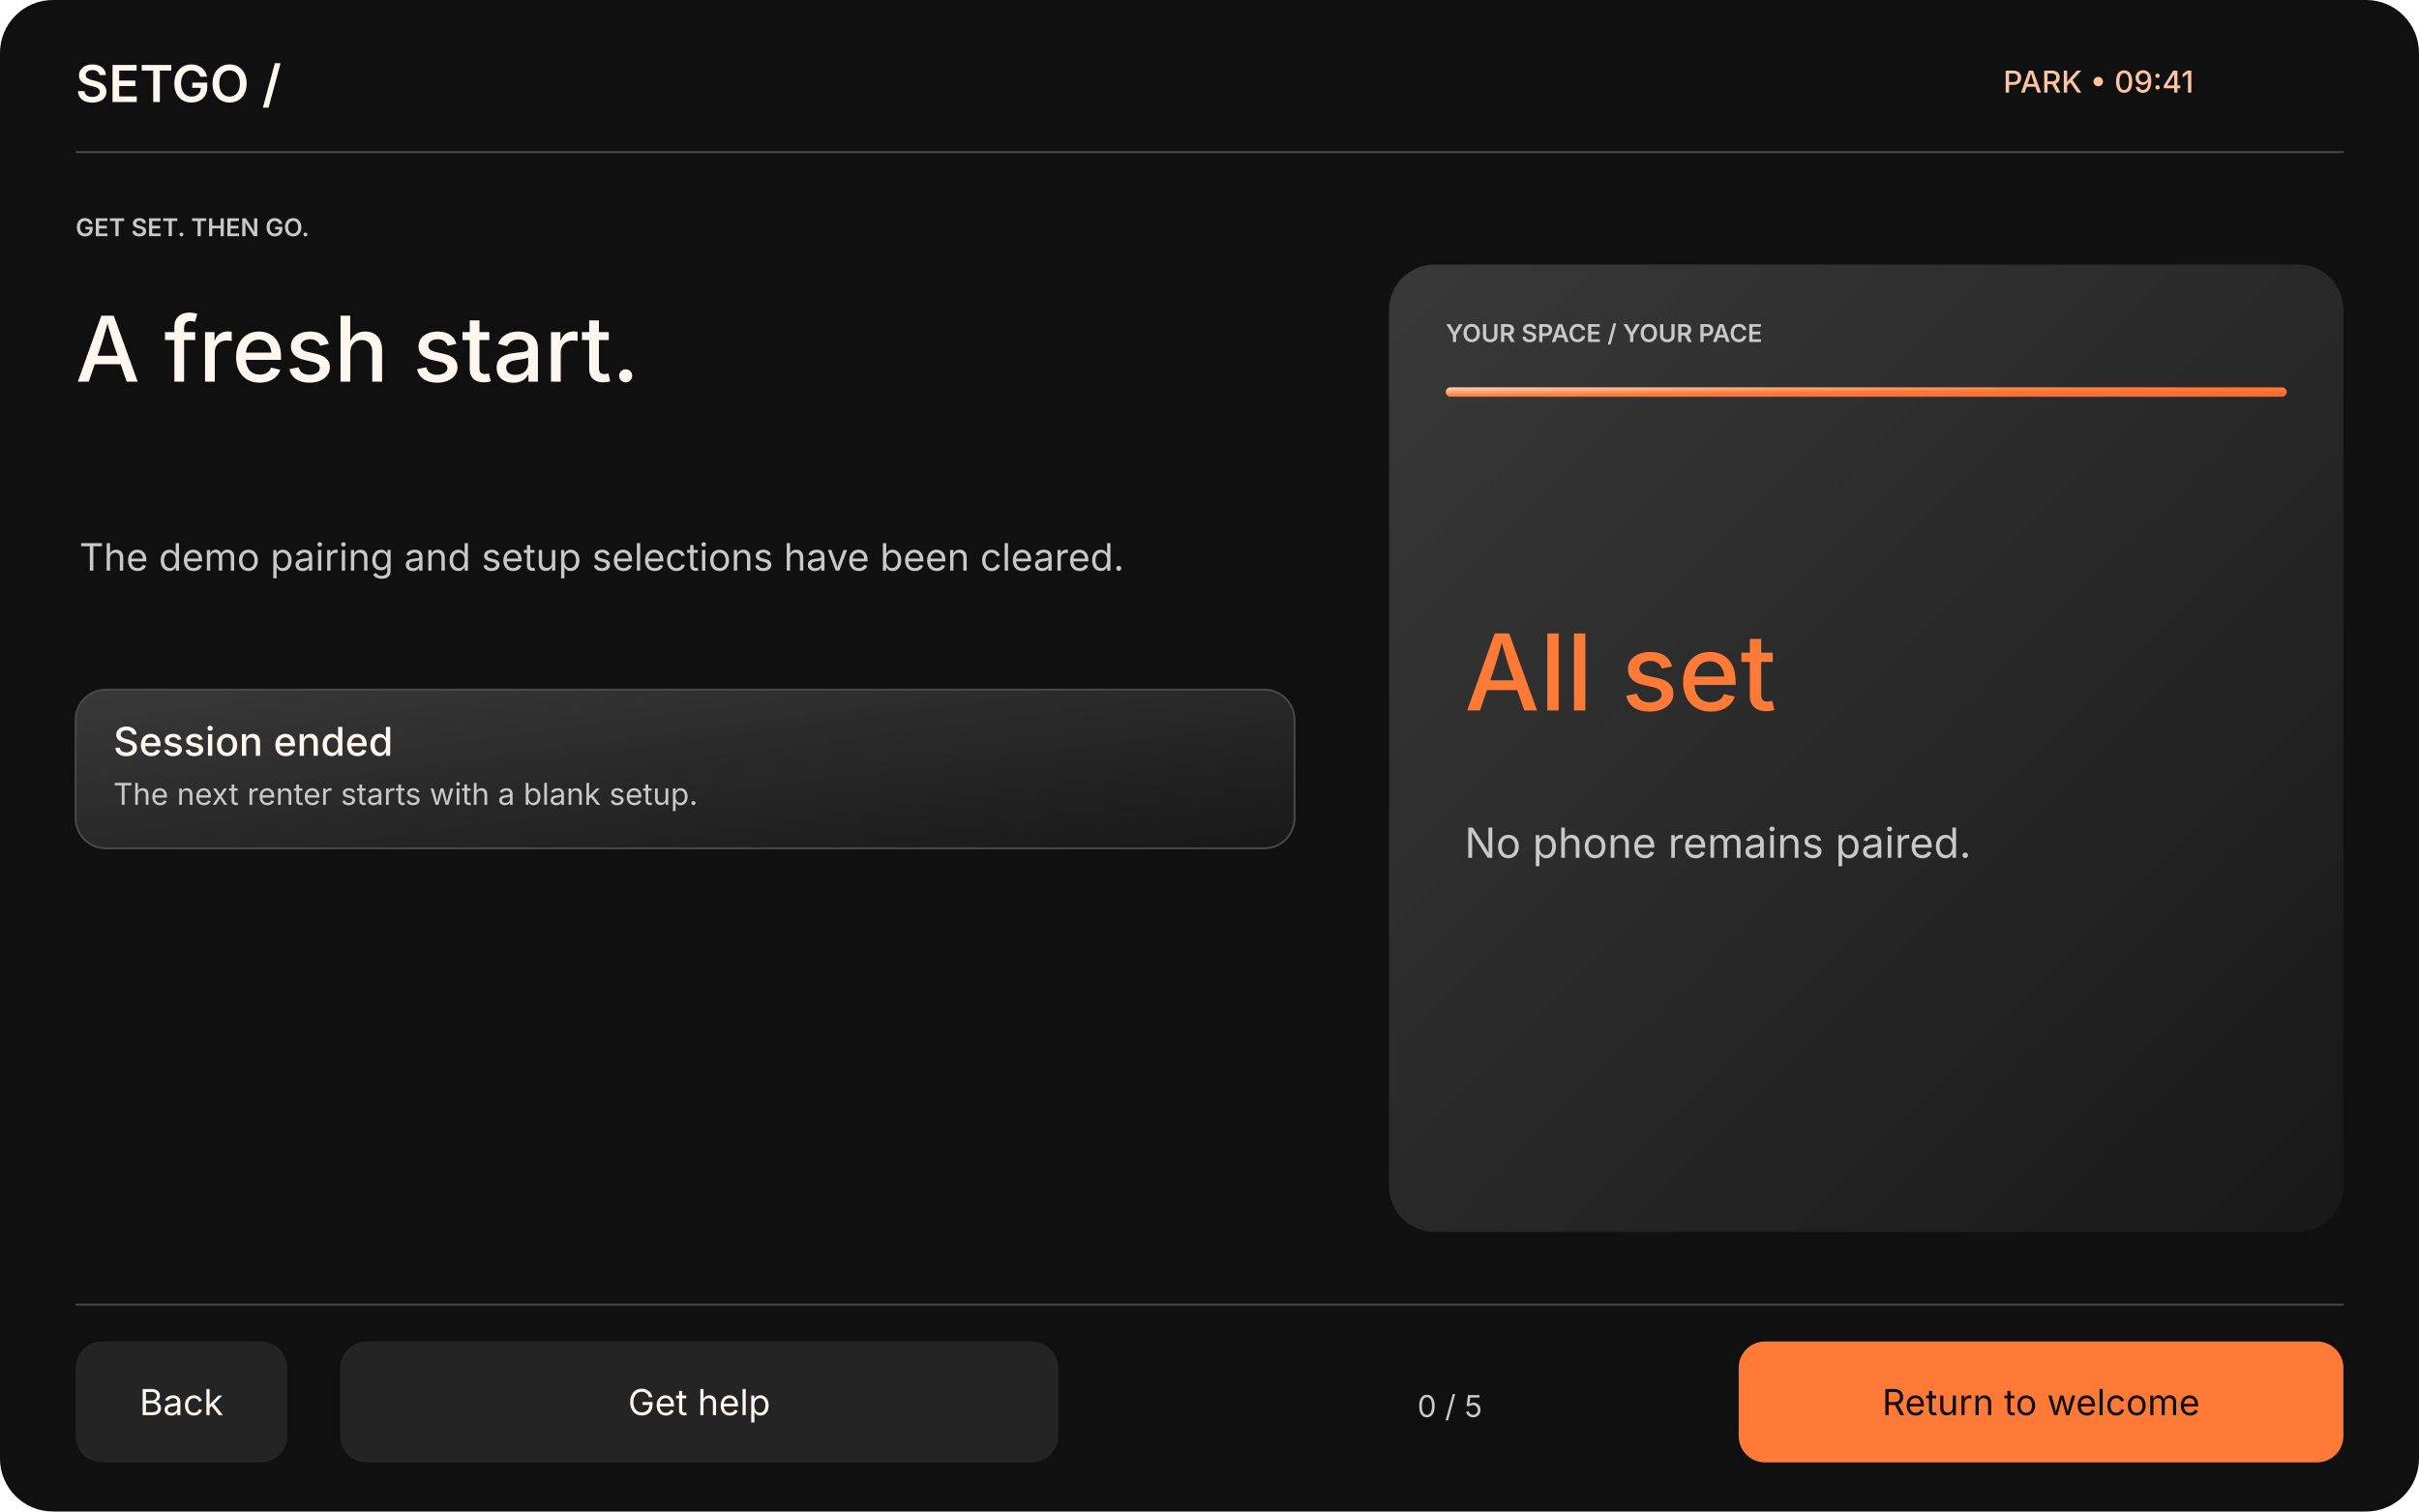
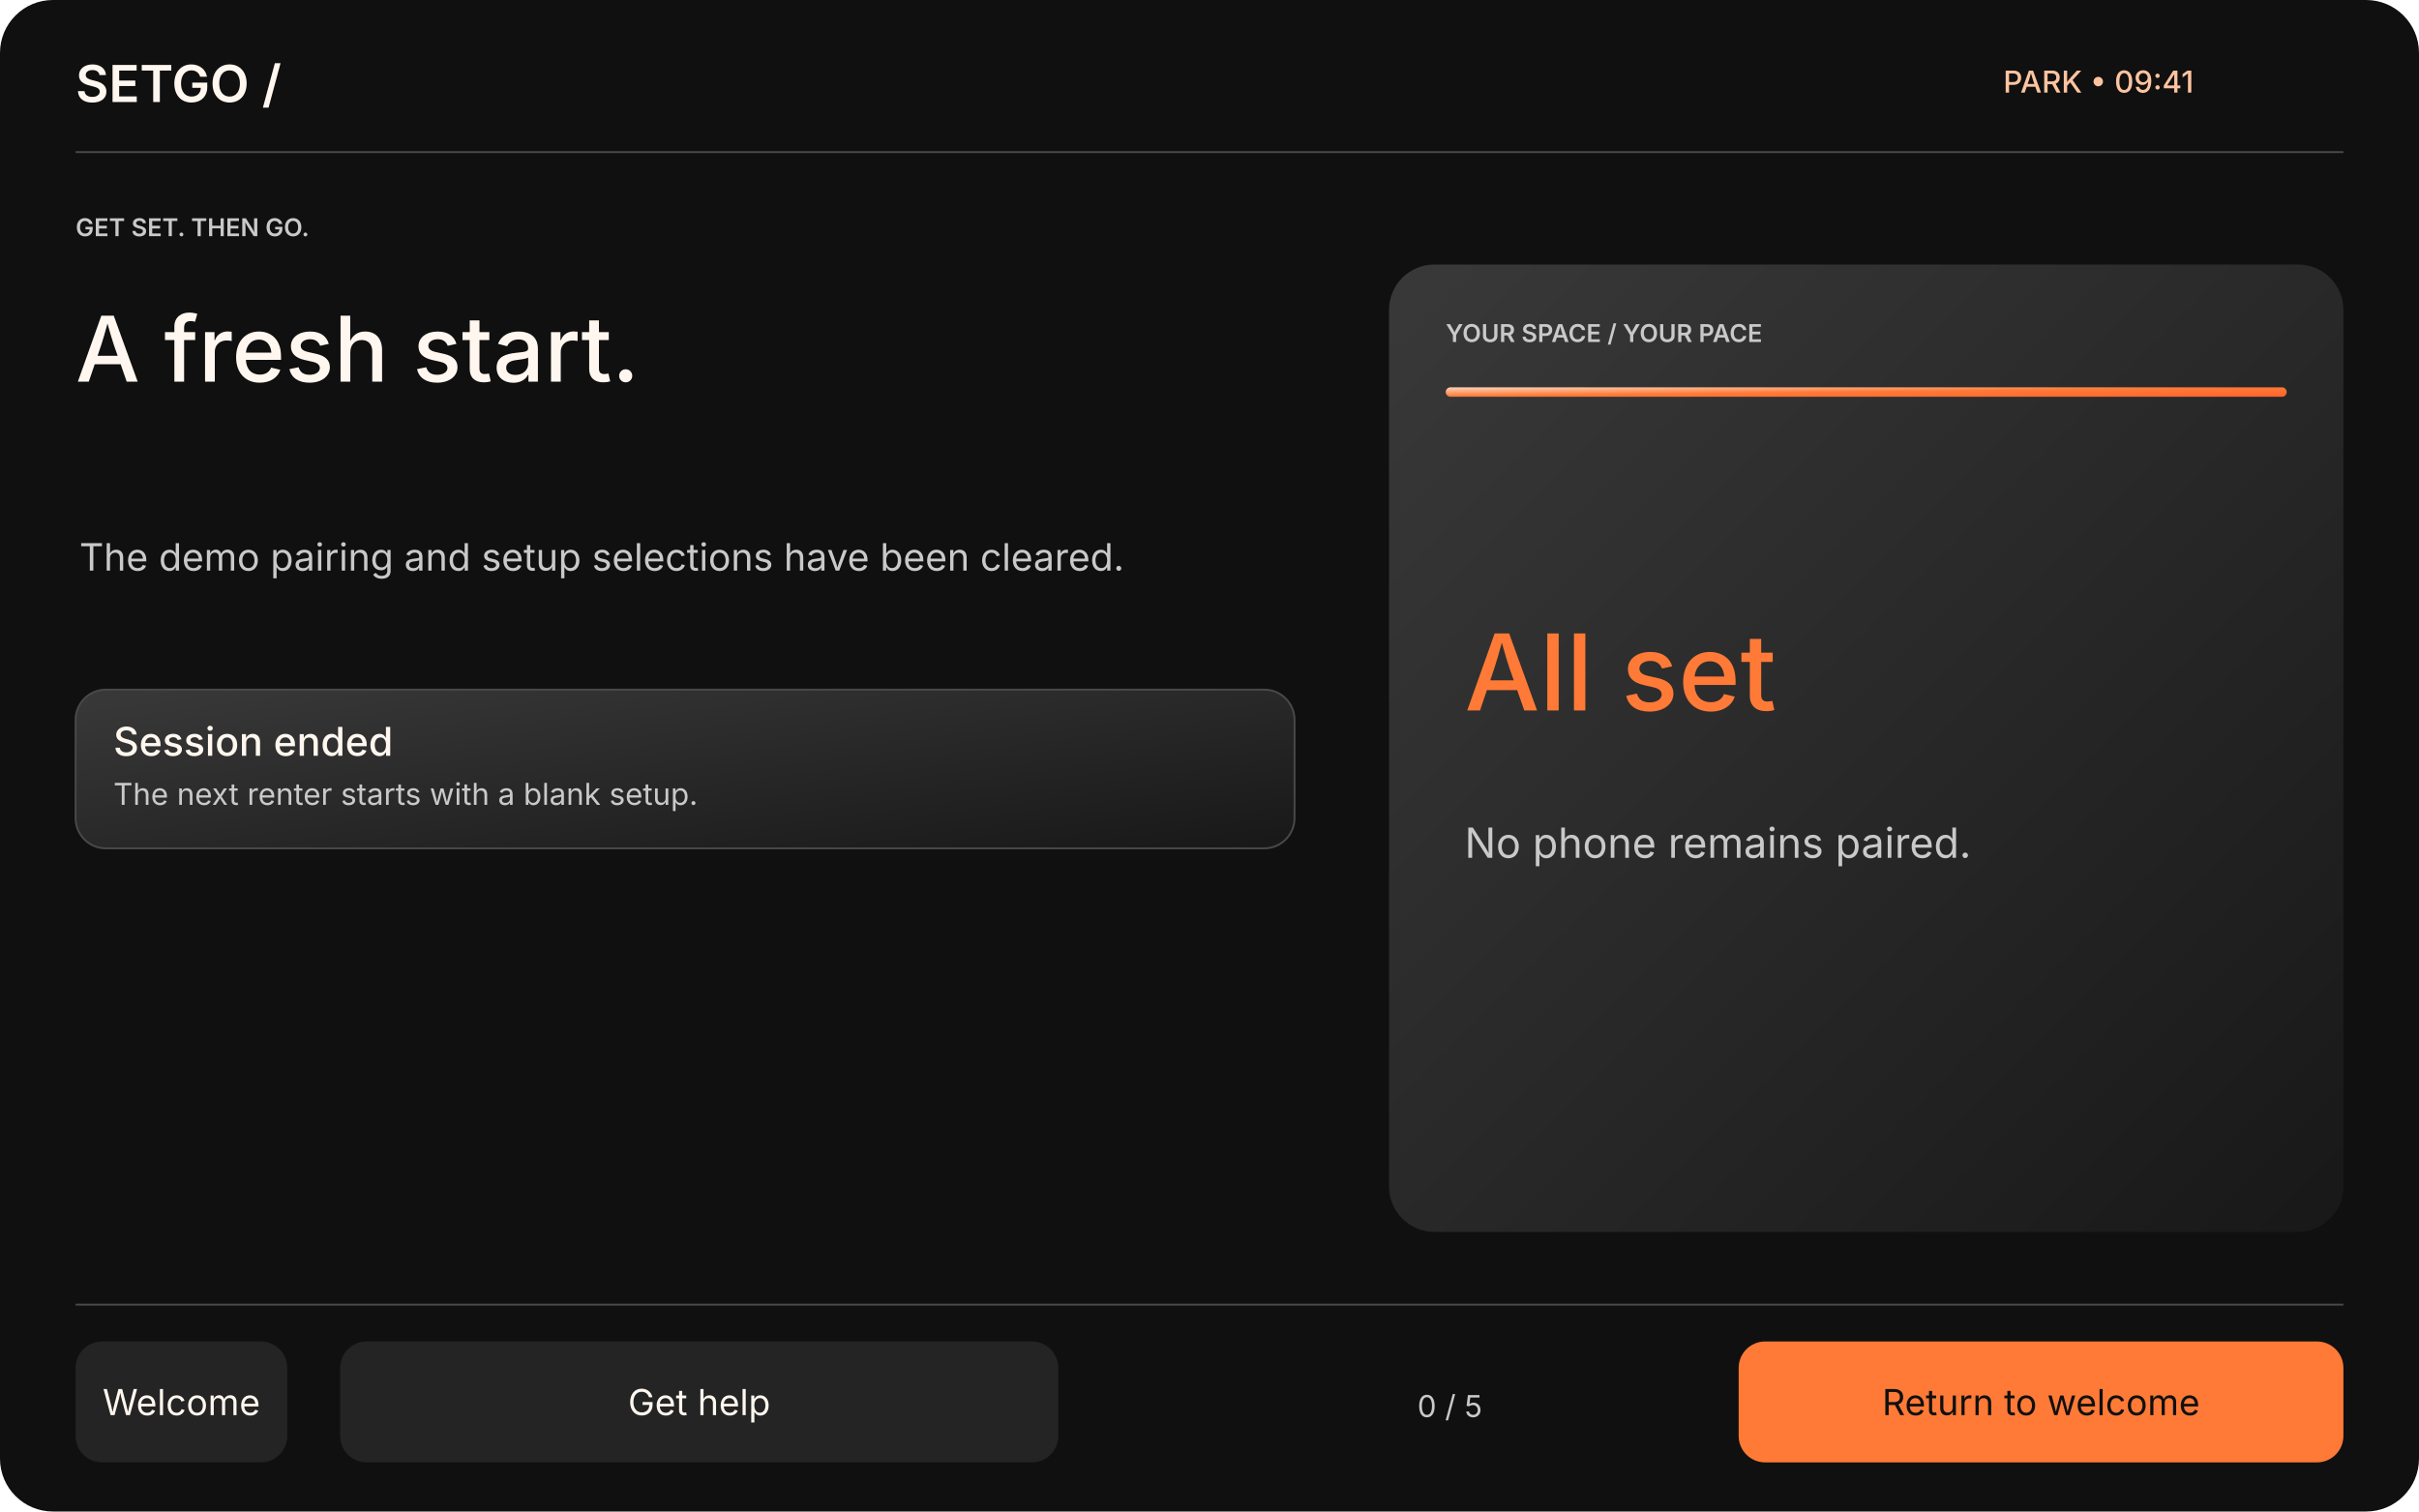
<svg xmlns="http://www.w3.org/2000/svg" width="1280" height="800" viewBox="0 0 1280 800">
  <defs>
    <linearGradient id="glass" x2="1" y2="1">
      <stop stop-color="#393939" />
      <stop offset="1" stop-color="#181818" />
    </linearGradient>
    <linearGradient id="signature" x1="0" y1="0" x2="1" y2="1">
      <stop stop-color="#FFD5BB" />
      <stop offset=".48" stop-color="#FF7A36" />
      <stop offset="1" stop-color="#FF642D" />
    </linearGradient>
  </defs>
  <rect x="0" y="0" width="1280" height="800" rx="28" fill="#101010" stroke="none" />
  <text x="40" y="54.0" font-family="Inter,Arial,sans-serif" font-size="27" font-weight="600" fill="#FFF7EF">SETGO /</text>
  <text x="1060" y="49.0" font-family="Inter,Arial,sans-serif" font-size="16" font-weight="500" fill="#FFC49F">PARK  •  09:41</text>
  <rect x="40" y="80" width="1200" height="1" rx="0" fill="#494949" stroke="none" />
  <text x="40" y="125.0" font-family="Inter,Arial,sans-serif" font-size="13" font-weight="600" fill="#C9C9C9">GET SET. THEN GO.</text>
  <text x="40" y="202.0" font-family="Inter,Arial,sans-serif" font-size="48" font-weight="500" fill="#FFF7EF">A fresh start.</text>
  <text x="42" y="302.0" font-family="Inter,Arial,sans-serif" font-size="20" font-weight="400" fill="#C9C9C9">The demo pairing and setup selections have been cleared.</text>
  <rect x="40" y="365" width="645" height="84" rx="16" fill="url(#glass)" stroke="#494949" />
  <text x="60" y="400.0" font-family="Inter,Arial,sans-serif" font-size="21" font-weight="500" fill="#FFF7EF">Session ended</text>
  <text x="60" y="426.0" font-family="Inter,Arial,sans-serif" font-size="16" font-weight="400" fill="#C9C9C9">The next renter starts with a blank setup.</text>
  <rect x="735" y="140" width="505" height="512" rx="24" fill="url(#glass)" stroke="none" />
  <text x="765" y="181.0" font-family="Inter,Arial,sans-serif" font-size="13" font-weight="600" fill="#C9C9C9">YOUR SPACE / YOUR PACE</text>
  <text x="775" y="376.0" font-family="Inter,Arial,sans-serif" font-size="56" font-weight="500" fill="#FF7A36">All set</text>
  <text x="775" y="454.0" font-family="Inter,Arial,sans-serif" font-size="22" font-weight="400" fill="#C9C9C9">No phone remains paired.</text>
  <rect x="40" y="690" width="1200" height="1" rx="0" fill="#494949" stroke="none" />
  <rect x="40" y="710" width="112" height="64" rx="14" fill="#242424" />
-   <text x="96.0" y="749" text-anchor="middle" font-family="Inter,Arial,sans-serif" font-size="19" fill="#FFF7EF">Back</text>
+   <text x="96.0" y="749" text-anchor="middle" font-family="Inter,Arial,sans-serif" font-size="19" fill="#FFF7EF">Welcome</text>
  <rect x="920" y="710" width="320" height="64" rx="14" fill="#FF7A36" />
  <text x="1080.0" y="749" text-anchor="middle" font-family="Inter,Arial,sans-serif" font-size="19" fill="#101010">Return to welcome</text>
  <rect x="180" y="710" width="380" height="64" rx="14" fill="#242424" />
  <text x="370.0" y="749" text-anchor="middle" font-family="Inter,Arial,sans-serif" font-size="19" fill="#FFF7EF">Get help</text>
  <text x="750" y="750.0" font-family="Inter,Arial,sans-serif" font-size="16" font-weight="400" fill="#C9C9C9">0 / 5</text>
  <rect x="765" y="205" width="445" height="5" rx="2.5" fill="url(#signature)" />
</svg>
